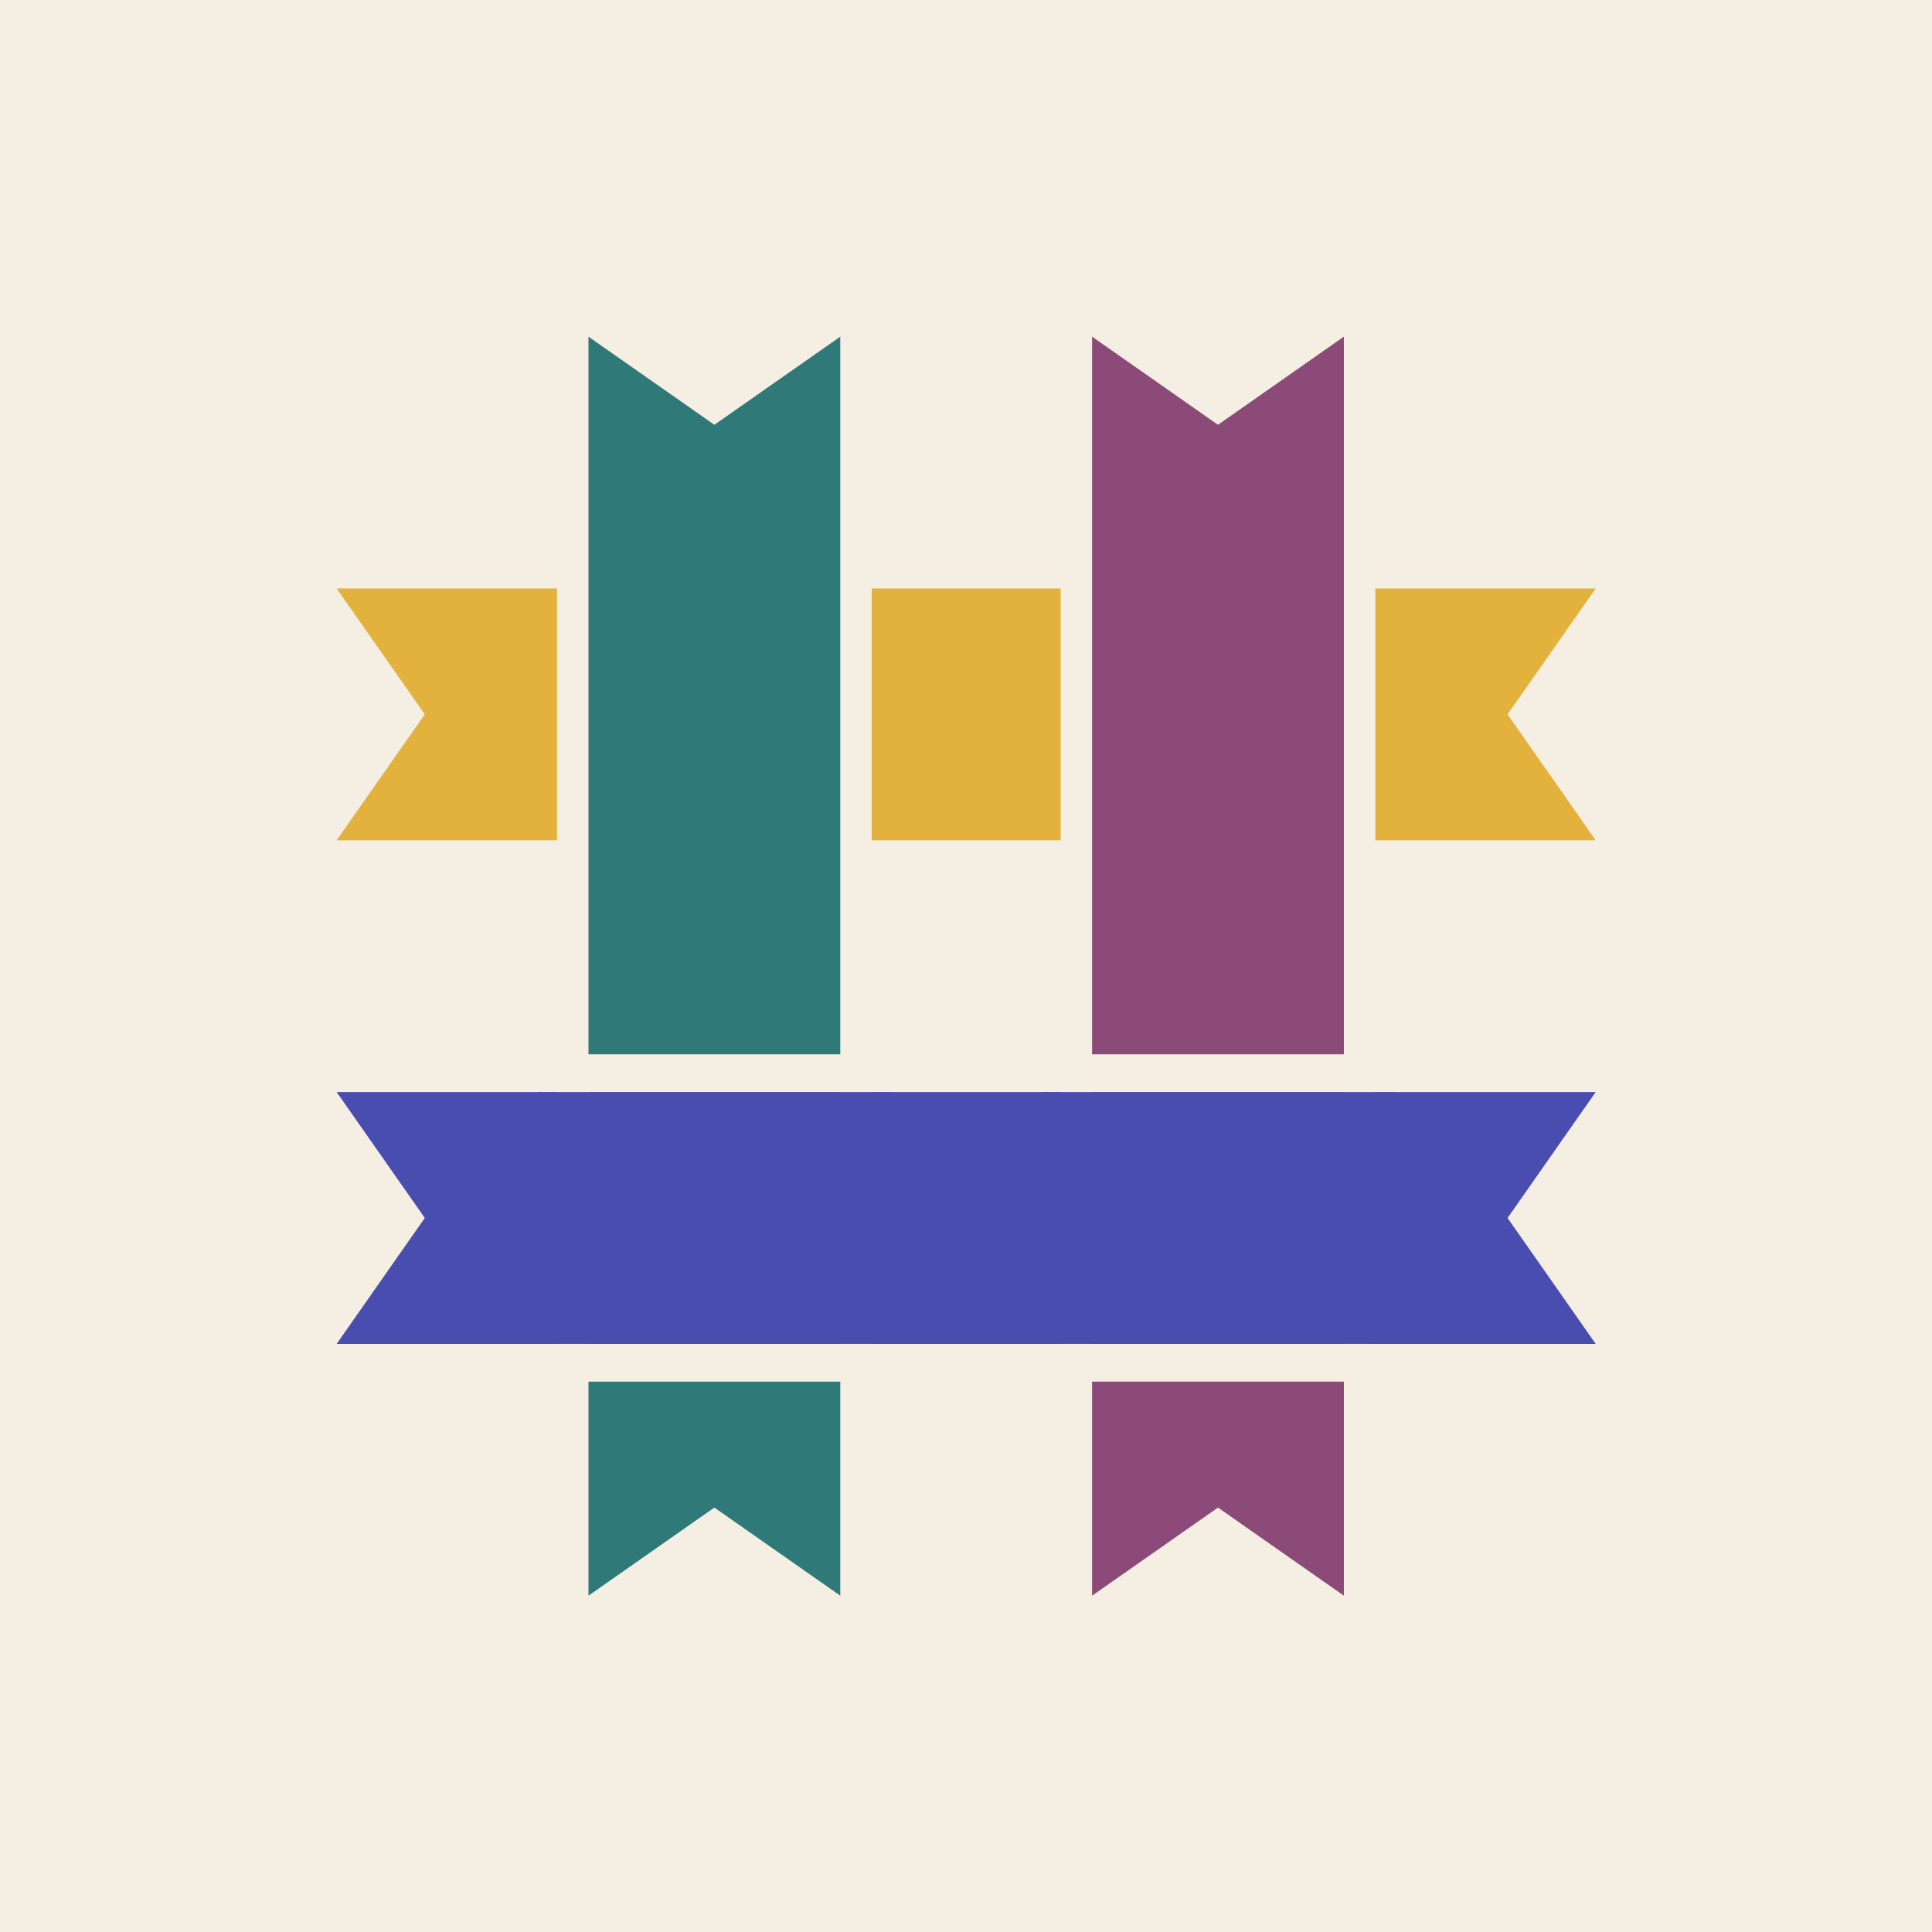
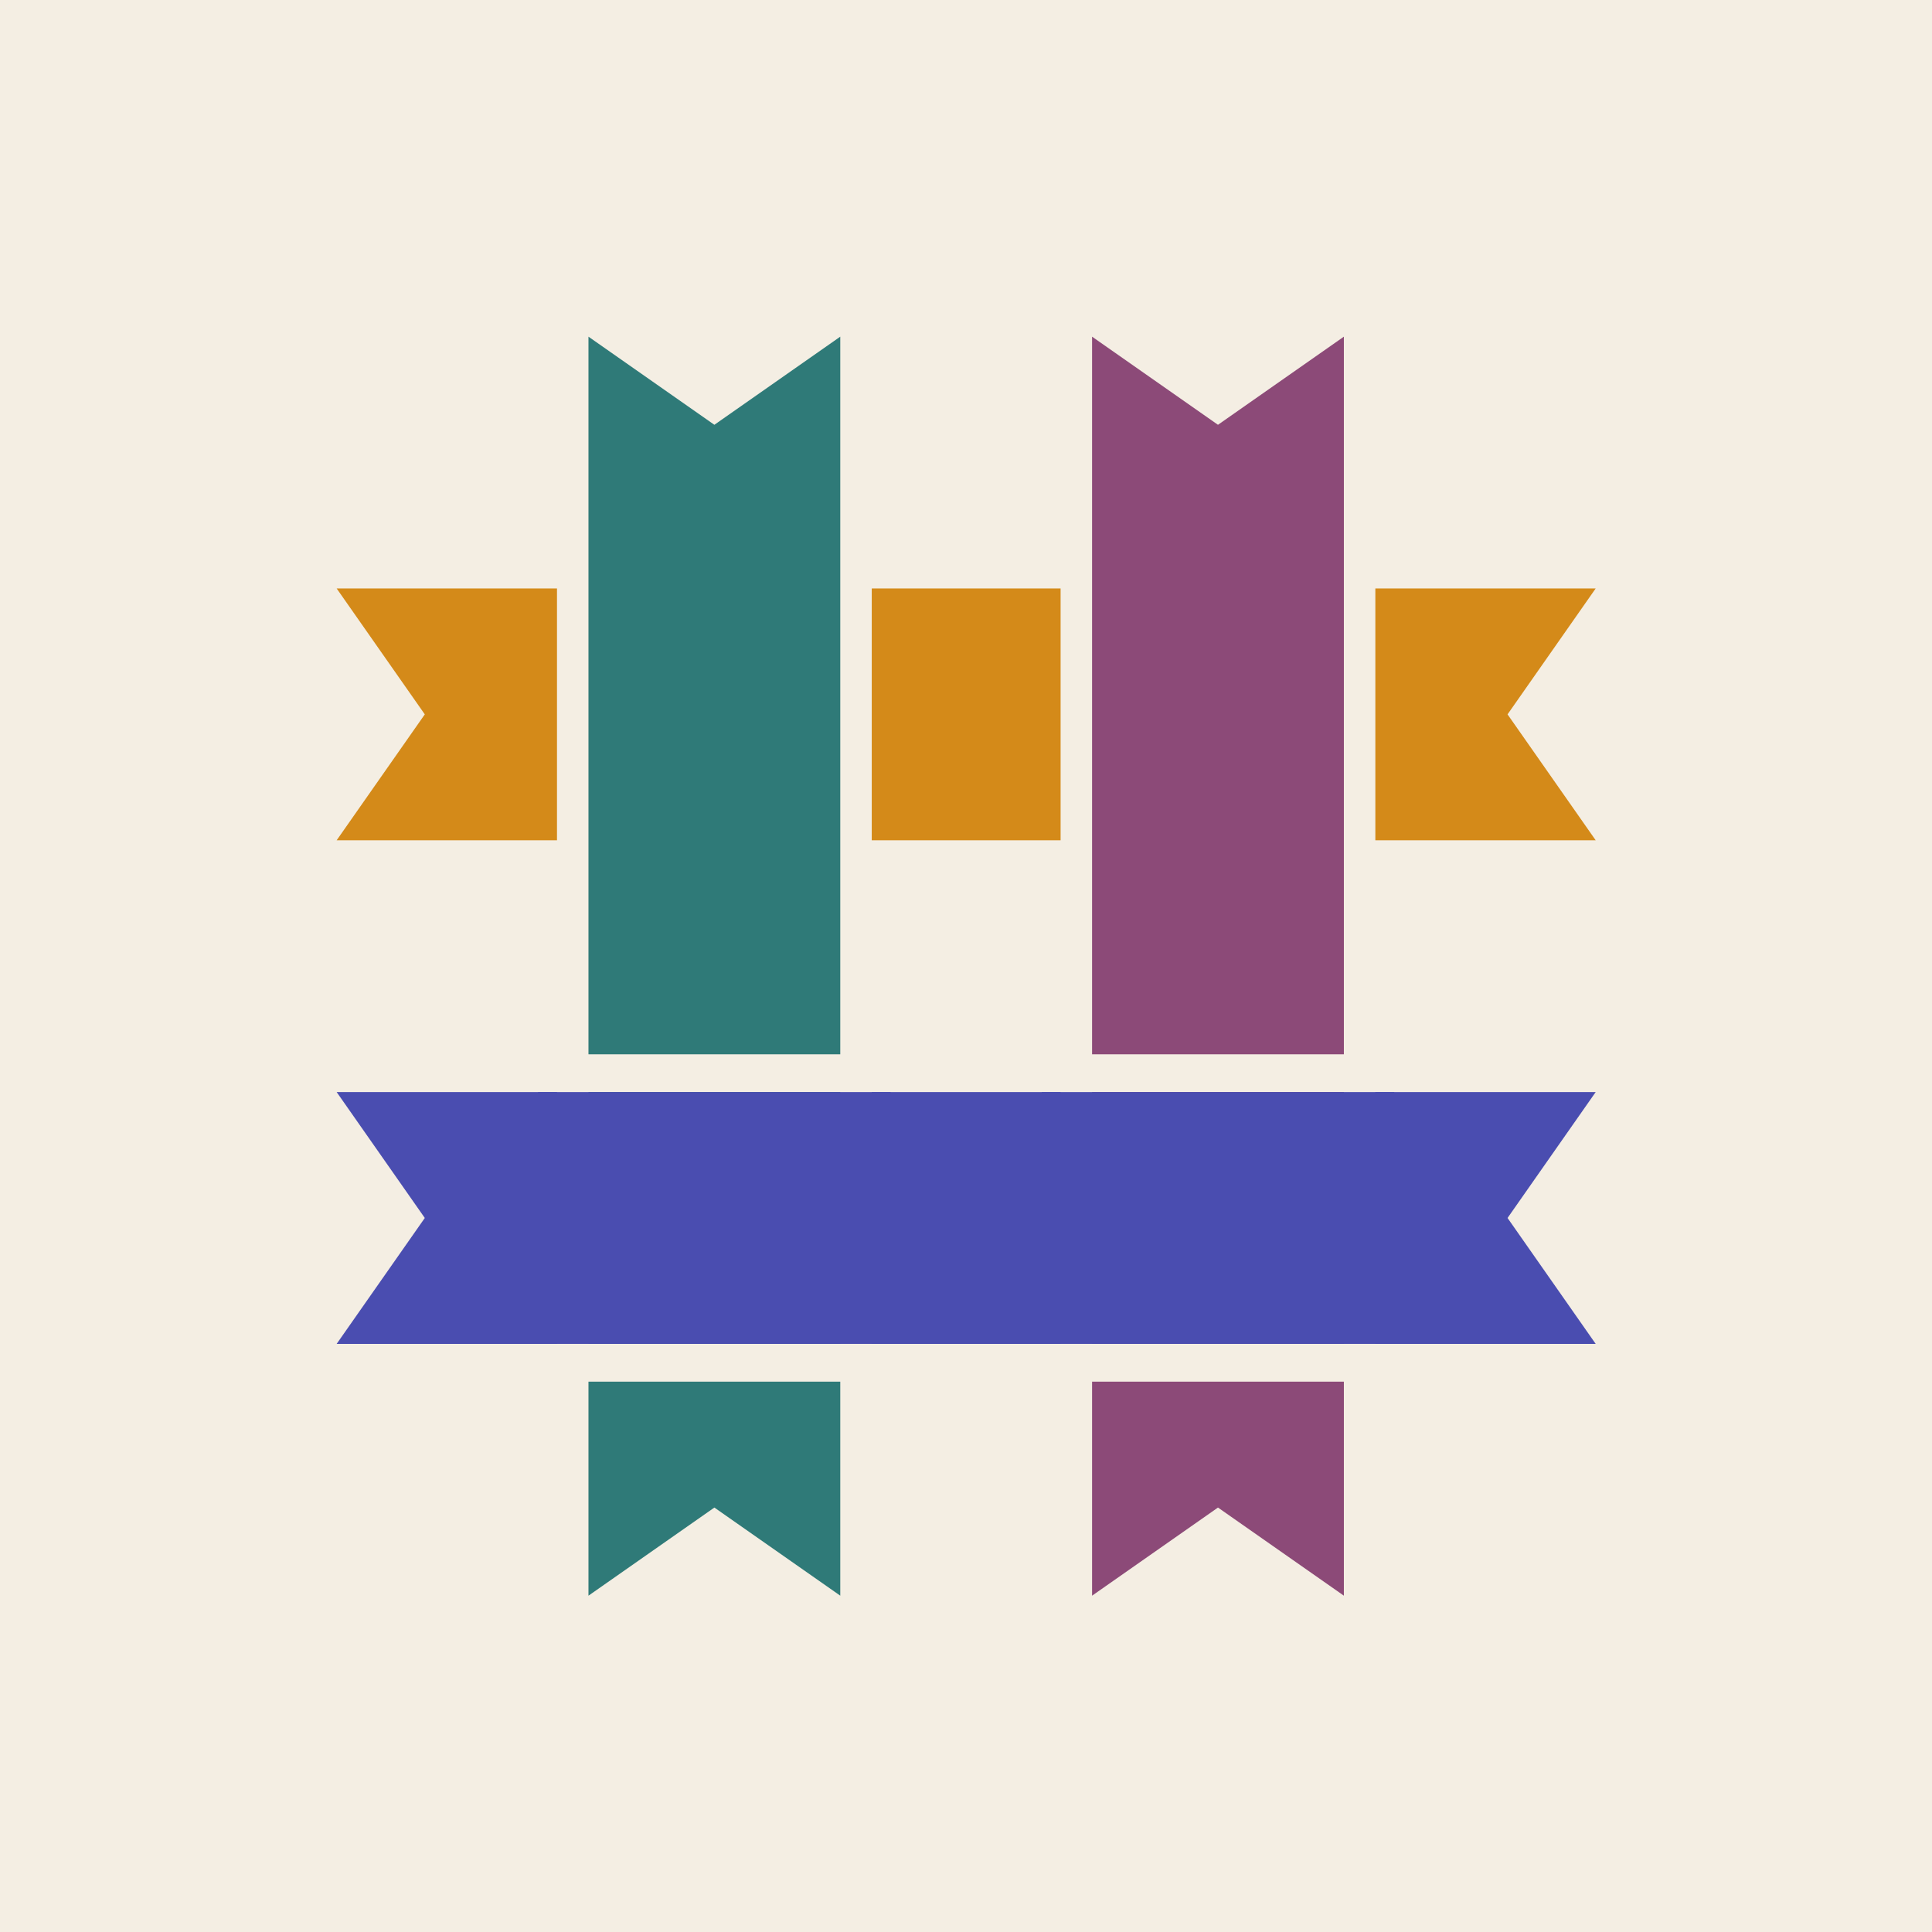
<svg xmlns="http://www.w3.org/2000/svg" viewBox="0 0 180 180" width="180" height="180" role="img" aria-label="LessonWeave">
  <rect width="180" height="180" rx="0" fill="#F4EEE3" />
  <g transform="translate(19.636 19.636) scale(1.173)">
    <defs>
      <mask id="lw-apple-touch-icon-180-under" maskUnits="userSpaceOnUse" x="0" y="0" width="120" height="120">
        <rect width="120" height="120" fill="#fff" />
        <path d="M30 10L40 17L50 10V110L40 103L30 110Z" fill="#000" stroke="#000" stroke-width="5" stroke-linejoin="round" />
        <path d="M70 10L80 17L90 10V110L80 103L70 110Z" fill="#000" stroke="#000" stroke-width="5" stroke-linejoin="round" />
      </mask>
      <mask id="lw-apple-touch-icon-180-verticals" maskUnits="userSpaceOnUse" x="0" y="0" width="120" height="120">
        <rect width="120" height="120" fill="#fff" />
        <path d="M28 68.5H52M28 91.5H52M68 68.5H92M68 91.5H92" stroke="#000" stroke-width="3" />
      </mask>
    </defs>
    <g mask="url(#lw-apple-touch-icon-180-under)">
-       <path d="M10 30H110L103 40L110 50H10L17 40Z" fill="#E3B23C" />
+       <path d="M10 30H110L103 40L110 50H10L17 40Z" fill="#D48A19" />
      <path d="M10 70H110L103 80L110 90H10L17 80Z" fill="#4A4DB0" />
    </g>
    <g mask="url(#lw-apple-touch-icon-180-verticals)">
      <path d="M30 10L40 17L50 10V110L40 103L30 110Z" fill="#2F7A78" />
      <path d="M70 10L80 17L90 10V110L80 103L70 110Z" fill="#8C4A78" />
    </g>
    <rect x="26" y="70" width="28" height="20" fill="#4A4DB0" />
    <rect x="66" y="70" width="28" height="20" fill="#4A4DB0" />
  </g>
</svg>
